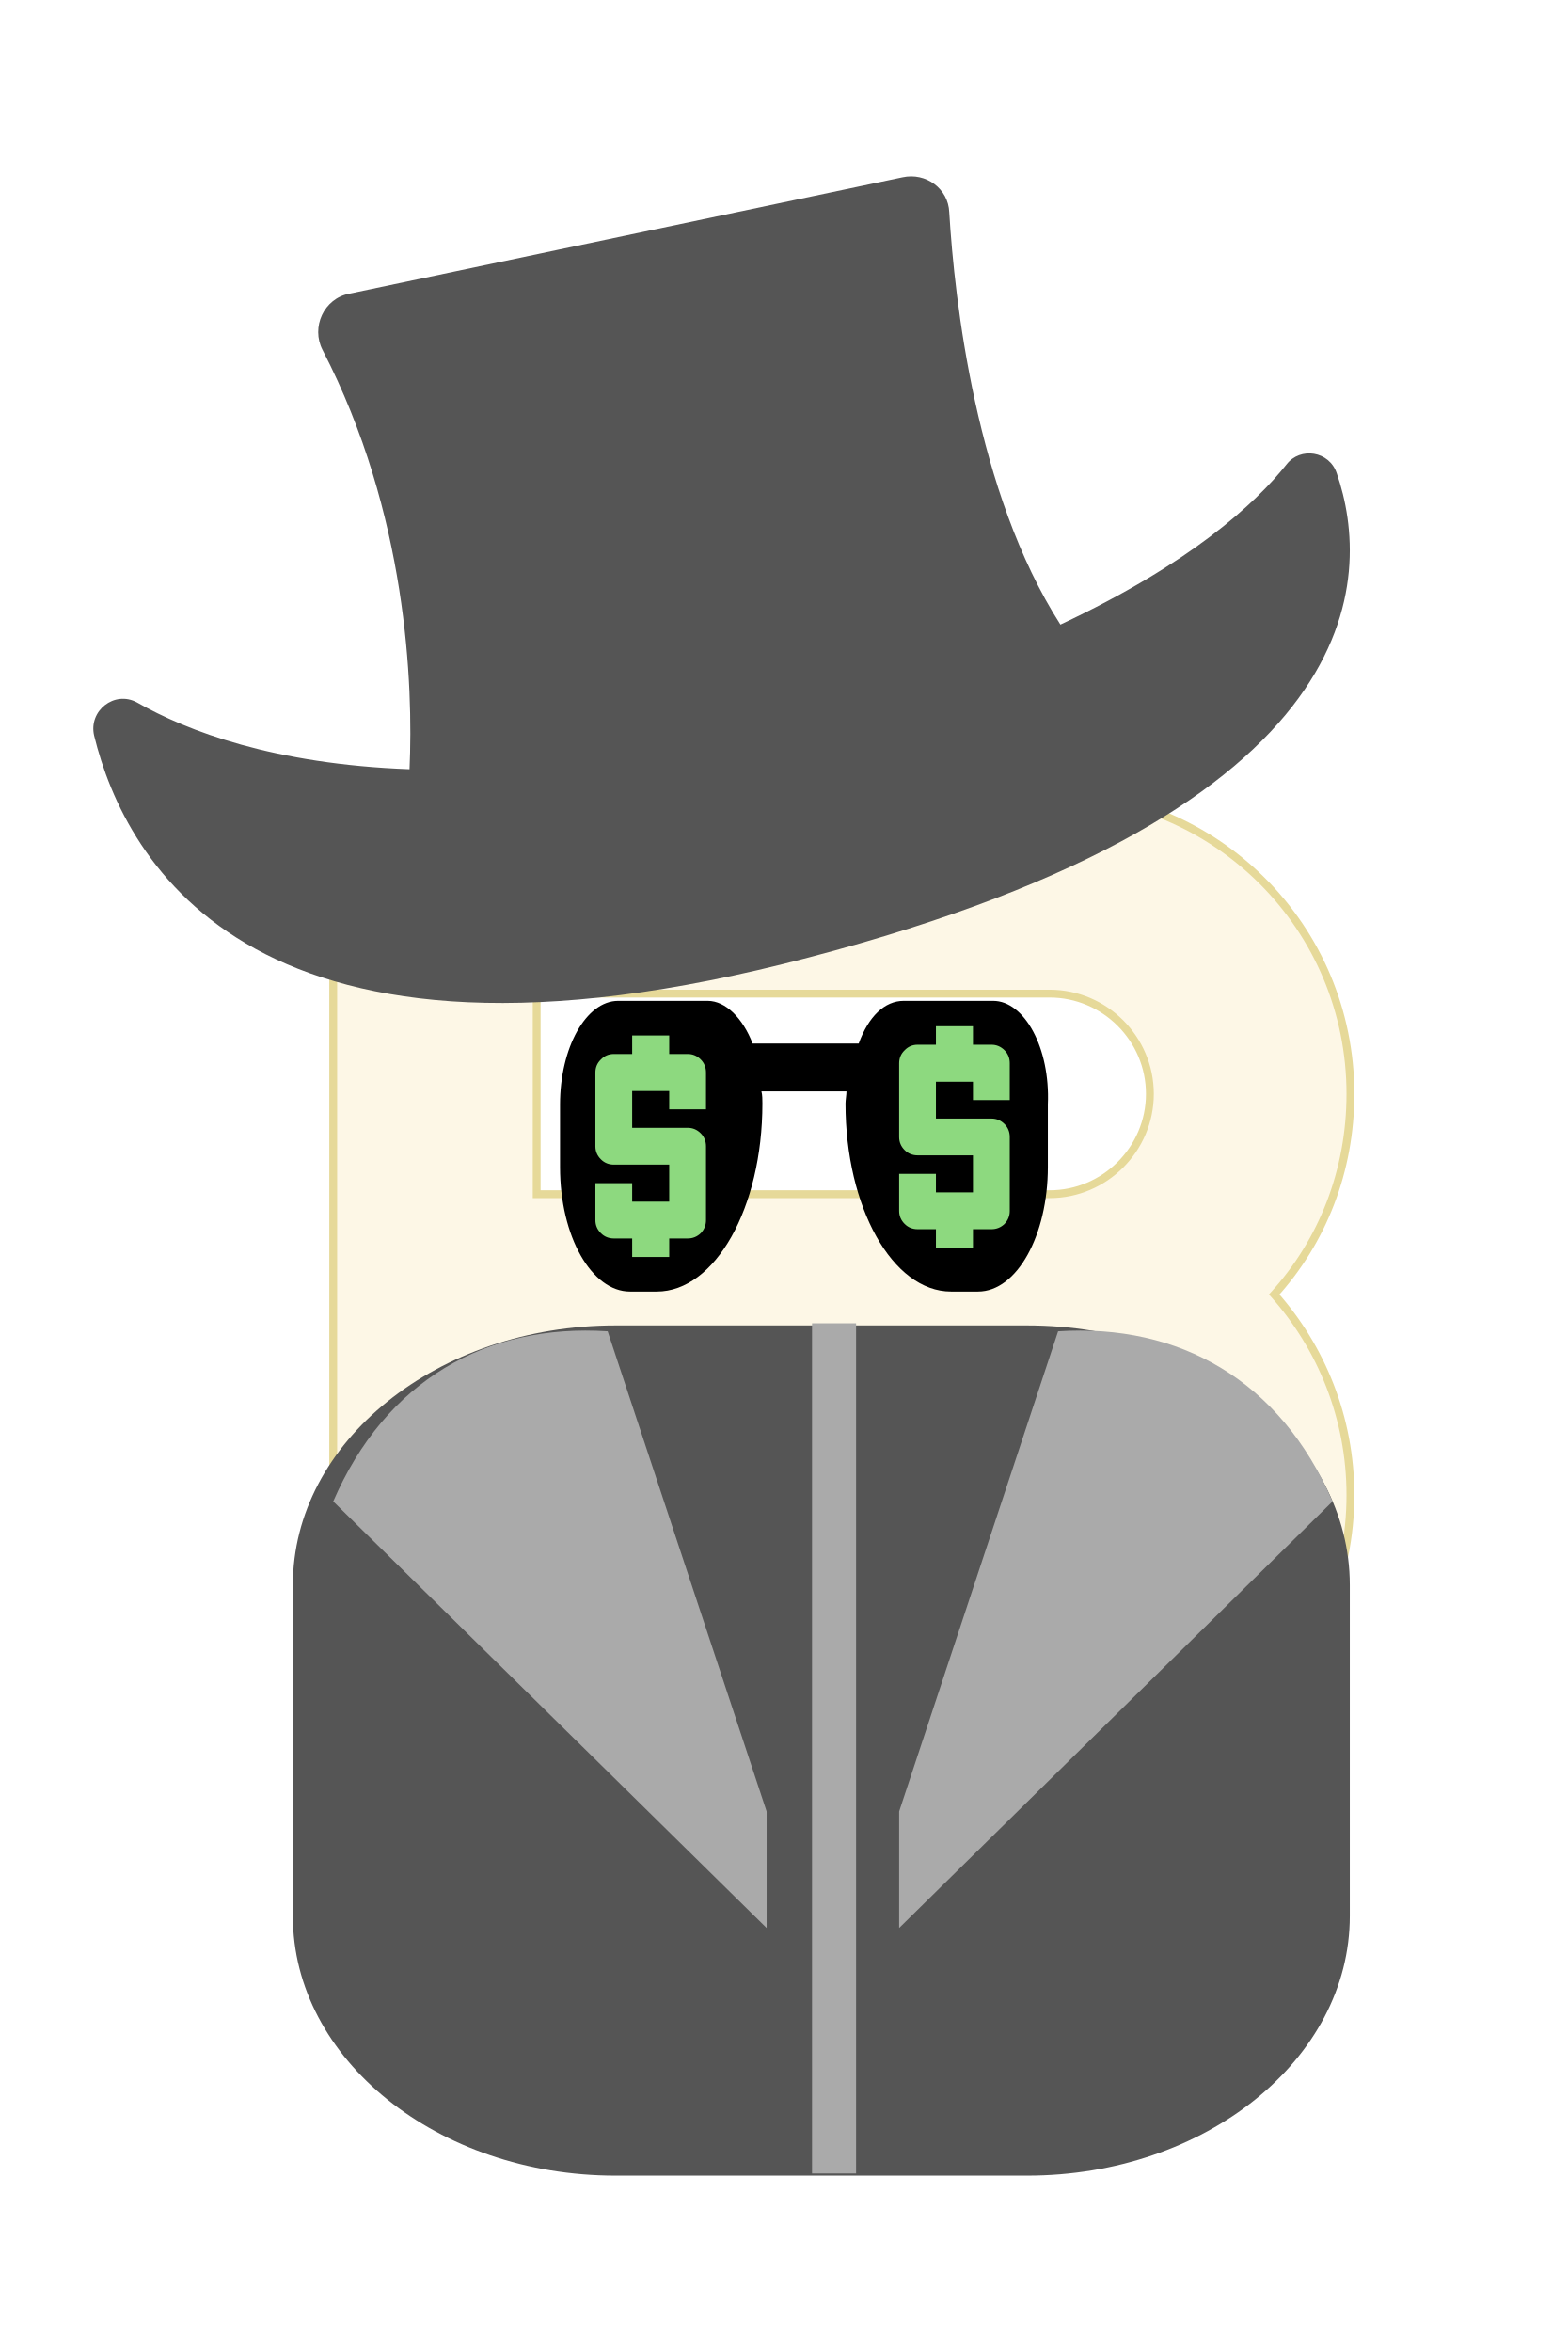
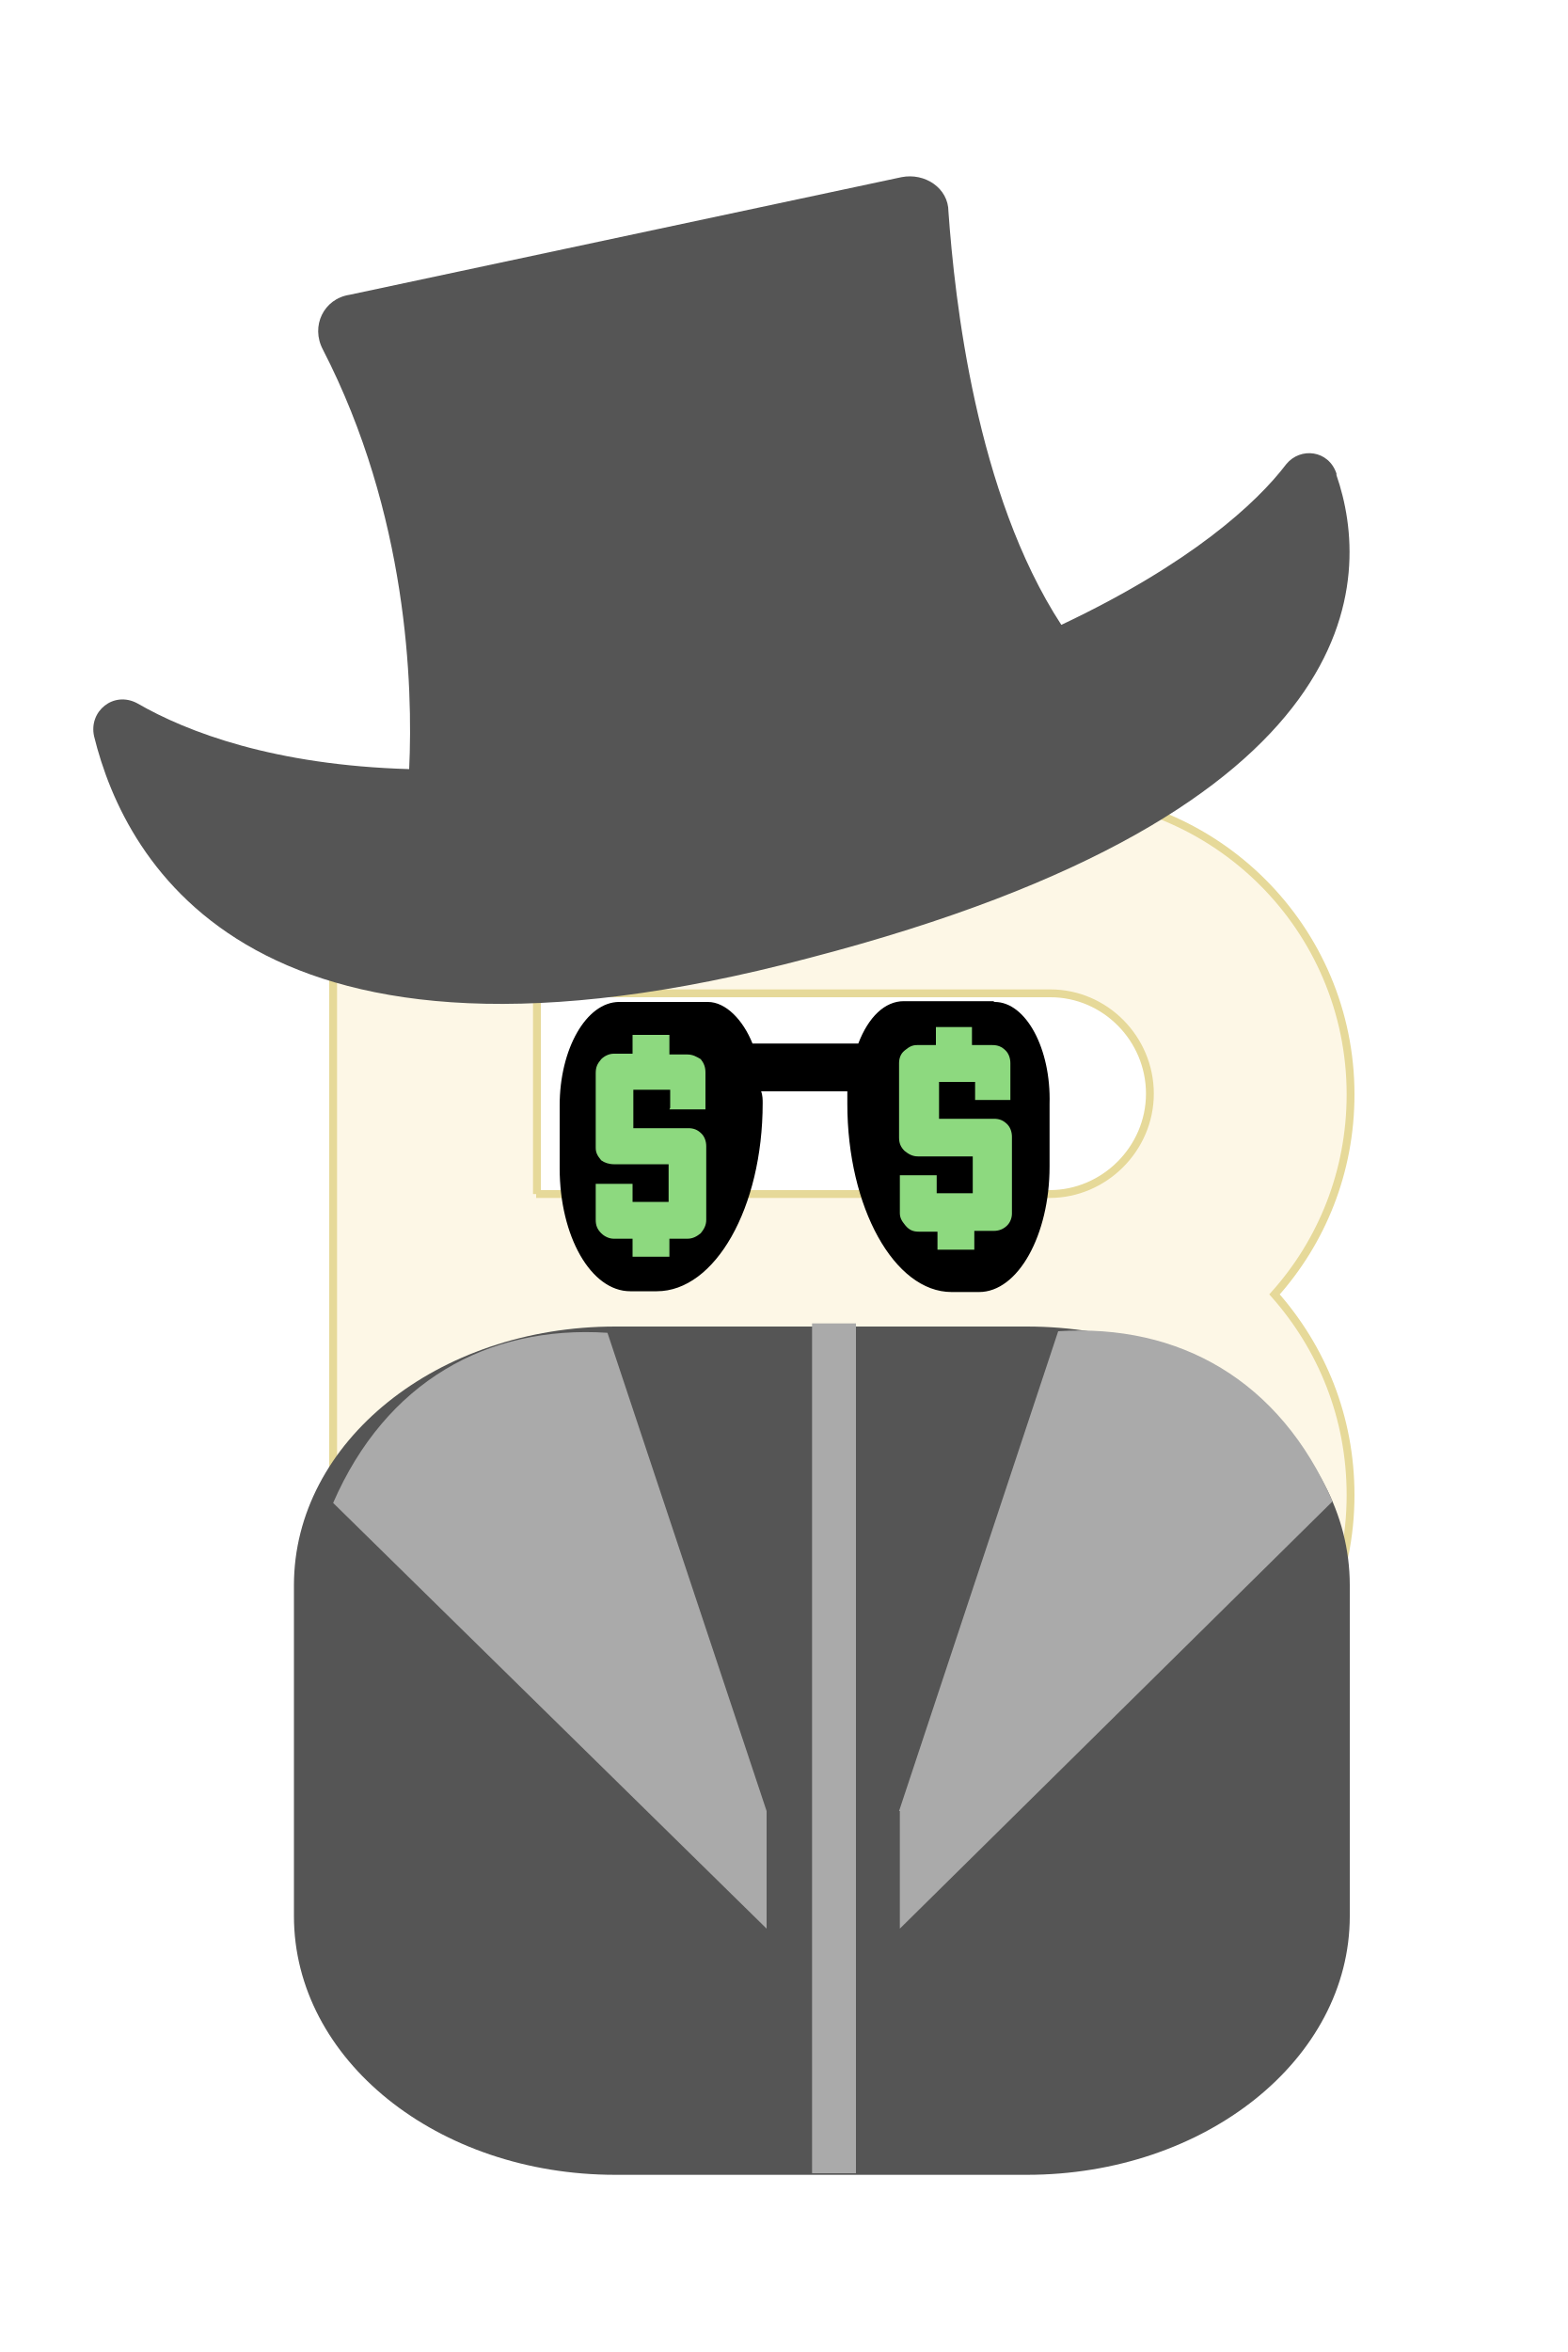
- <svg xmlns="http://www.w3.org/2000/svg" version="1.1" width="200" height="300" viewBox="0 0 200 300">
-   <g transform="matrix(1,0,0,1,100,150)">
-     <path d="M-31.534,53.485 L-31.534,27.903 L33.908,27.903 C40.943,27.903 46.699,33.659 46.699,40.694 C46.699,47.729 40.943,53.485 33.908,53.485 L-31.534,53.485 Z M-31.534,2.32 L-31.534,-23.262 L33.908,-23.262 C40.943,-23.262 46.699,-17.506 46.699,-10.471 C46.699,-3.436 40.943,2.32 33.908,2.32 L-31.534,2.32 Z M-55.63,-48.844 L-57.489,-48.844 L-57.489,79.067 L-55.63,79.067 L33.908,79.067 C55.142,79.067 72.282,61.927 72.282,40.694 C72.282,30.845 68.572,21.891 62.56,15.111 C68.7,8.332 72.282,-0.622 72.282,-10.471 C72.282,-31.704 55.142,-48.844 33.908,-48.844 L-55.63,-48.844 Z" fill="#fdf7e6" stroke-width="1" stroke="#e6d999" />
-     <path d="M70.546,-89.614 C69.606,-92.488 65.876,-93.032 64.128,-90.764 C60.171,-85.782 51.841,-78.096 35.283,-70.334 C24.507,-87.13 21.77,-111.804 21.102,-122.928 C20.992,-125.921 18.143,-128.053 15.114,-127.382 L-55.442,-112.542 C-58.684,-111.929 -60.349,-108.271 -58.848,-105.361 C-48.034,-84.45 -47.28,-62.587 -47.754,-51.884 C-65.026,-52.522 -76.094,-56.741 -82.523,-60.402 C-85.408,-61.973 -88.738,-59.331 -87.99,-56.167 C-84.016,-39.939 -67.383,-9.261 3.155,-27.868 C75.489,-46.792 75.028,-76.557 70.546,-89.614 Z M31.04,127.506 C53.741,127.506 72.203,112.658 72.203,94.4 L72.203,52.165 C72.203,33.907 53.741,19.058 31.04,19.058 L-21.474,19.058 C-44.176,19.058 -62.638,33.907 -62.638,52.165 L-62.638,94.4 C-62.638,112.658 -44.176,127.506 -21.474,127.506 L31.04,127.506 Z" fill="#555" />
-     <path d="M3.596,18.785 L3.596,127.233 L9.218,127.233 L9.218,18.785 L3.596,18.785 Z M-2.198,81.053 L-22.477,19.808 C-37.945,18.8 -50.812,26.07 -57.489,41.508 L-2.198,95.916 L-2.198,81.053 Z M14.71,81.053 L14.71,95.916 L70.001,41.508 C63.324,26.07 50.457,18.8 34.989,19.808 L14.71,81.053 Z" fill="#aaa" />
-     <path d="M26.699,-22.338 L15.287,-22.338 C12.855,-22.338 10.797,-20.34 9.55,-16.899 L-3.983,-16.899 C-5.23,-20.118 -7.412,-22.338 -9.72,-22.338 L-21.132,-22.338 C-25.247,-22.338 -28.552,-16.344 -28.552,-9.128 L-28.552,-1.135 C-28.552,7.747 -24.499,14.741 -19.635,14.741 L-16.205,14.741 C-8.784,14.741 -2.735,4.083 -2.735,-9.239 C-2.735,-9.683 -2.735,-10.349 -2.86,-10.793 L7.991,-10.793 C7.991,-10.349 7.866,-9.683 7.866,-9.239 C7.866,3.972 13.852,14.741 21.336,14.741 L24.765,14.741 C29.754,14.741 33.683,7.525 33.683,-1.135 L33.683,-9.128 C33.995,-16.344 30.69,-22.338 26.699,-22.338 Z" fill="#000" />
-     <path d="M-14.624,-8.508 C-12.538,-8.508 -10.973,-8.508 -9.931,-8.508 C-9.931,-10.594 -9.931,-12.158 -9.931,-13.201 C-9.931,-13.861 -10.154,-14.414 -10.601,-14.861 C-11.069,-15.329 -11.623,-15.563 -12.261,-15.563 C-13.325,-15.563 -14.113,-15.563 -14.624,-15.563 C-14.624,-16.606 -14.624,-17.394 -14.624,-17.926 C-16.709,-17.926 -18.284,-17.926 -19.349,-17.926 C-19.349,-16.862 -19.349,-16.074 -19.349,-15.563 C-20.392,-15.563 -21.168,-15.563 -21.679,-15.563 C-22.339,-15.563 -22.892,-15.329 -23.339,-14.861 C-23.808,-14.414 -24.042,-13.861 -24.042,-13.201 C-24.042,-11.115 -24.042,-9.285 -24.042,-7.71 C-24.042,-6.156 -24.042,-4.847 -24.042,-3.783 C-24.042,-3.144 -23.808,-2.591 -23.339,-2.123 C-22.892,-1.676 -22.339,-1.452 -21.679,-1.452 C-18.55,-1.452 -16.199,-1.452 -14.624,-1.452 C-14.624,0.655 -14.624,2.23 -14.624,3.273 C-16.709,3.273 -18.284,3.273 -19.349,3.273 C-19.349,2.23 -19.349,1.442 -19.349,0.91 C-21.434,0.91 -22.999,0.91 -24.042,0.91 C-24.042,3.017 -24.042,4.592 -24.042,5.635 C-24.042,6.274 -23.808,6.827 -23.339,7.295 C-22.892,7.742 -22.339,7.966 -21.679,7.966 C-20.636,7.966 -19.859,7.966 -19.349,7.966 C-19.349,9.03 -19.349,9.817 -19.349,10.328 C-17.241,10.328 -15.666,10.328 -14.624,10.328 C-14.624,9.285 -14.624,8.498 -14.624,7.966 C-13.581,7.966 -12.793,7.966 -12.261,7.966 C-11.623,7.966 -11.069,7.742 -10.601,7.295 C-10.154,6.827 -9.931,6.274 -9.931,5.635 C-9.931,1.442 -9.931,-1.697 -9.931,-3.783 C-9.931,-4.443 -10.154,-4.996 -10.601,-5.443 C-11.069,-5.911 -11.623,-6.145 -12.261,-6.145 C-15.411,-6.145 -17.774,-6.145 -19.349,-6.145 C-19.349,-8.231 -19.349,-9.796 -19.349,-10.838 C-17.241,-10.838 -15.666,-10.838 -14.624,-10.838 C-14.624,-9.796 -14.624,-9.019 -14.624,-8.508 Z M24.128,-9.689 C26.214,-9.689 27.778,-9.689 28.821,-9.689 C28.821,-11.775 28.821,-13.339 28.821,-14.382 C28.821,-15.042 28.598,-15.595 28.151,-16.042 C27.683,-16.511 27.129,-16.745 26.491,-16.745 C25.427,-16.745 24.639,-16.745 24.128,-16.745 C24.128,-17.788 24.128,-18.575 24.128,-19.107 C22.042,-19.107 20.467,-19.107 19.403,-19.107 C19.403,-18.043 19.403,-17.256 19.403,-16.745 C18.36,-16.745 17.584,-16.745 17.073,-16.745 C16.413,-16.745 15.86,-16.511 15.412,-16.042 C14.944,-15.595 14.71,-15.042 14.71,-14.382 C14.71,-12.296 14.71,-10.466 14.71,-8.891 C14.71,-7.337 14.71,-6.028 14.71,-4.964 C14.71,-4.326 14.944,-3.772 15.412,-3.304 C15.86,-2.857 16.413,-2.634 17.073,-2.634 C20.201,-2.634 22.553,-2.634 24.128,-2.634 C24.128,-0.527 24.128,1.048 24.128,2.091 C22.042,2.091 20.467,2.091 19.403,2.091 C19.403,1.048 19.403,0.261 19.403,-0.271 C17.317,-0.271 15.753,-0.271 14.71,-0.271 C14.71,1.836 14.71,3.411 14.71,4.454 C14.71,5.092 14.944,5.646 15.412,6.114 C15.86,6.561 16.413,6.784 17.073,6.784 C18.116,6.784 18.892,6.784 19.403,6.784 C19.403,7.849 19.403,8.636 19.403,9.147 C21.51,9.147 23.085,9.147 24.128,9.147 C24.128,8.104 24.128,7.317 24.128,6.784 C25.171,6.784 25.959,6.784 26.491,6.784 C27.129,6.784 27.683,6.561 28.151,6.114 C28.598,5.646 28.821,5.092 28.821,4.454 C28.821,0.261 28.821,-2.878 28.821,-4.964 C28.821,-5.624 28.598,-6.177 28.151,-6.624 C27.683,-7.093 27.129,-7.327 26.491,-7.327 C23.341,-7.327 20.978,-7.327 19.403,-7.327 C19.403,-9.412 19.403,-10.977 19.403,-12.02 C21.51,-12.02 23.085,-12.02 24.128,-12.02 C24.128,-10.977 24.128,-10.2 24.128,-9.689 Z" fill="#8dd97f" />
-   </g>
+ <svg xmlns="http://www.w3.org/2000/svg" width="200" height="300">
+   <path d="M68.5 203.5V178H134c7 0 12.7 5.7 12.7 12.7 0 7-5.8 12.8-12.8 12.8H68.4zm0-51.2v-25.6H134c7 0 12.7 5.8 12.7 12.8 0 7-5.8 12.8-12.8 12.8H68.4zm-24-51h-2V229H134c21 0 38.3-17 38.3-38.3 0-10-3.7-18.8-9.7-25.6 6-6.7 9.7-15.6 9.7-25.5 0-21.2-17.2-38.3-38.4-38.3H44.3z" fill="#fdf7e6" stroke="#e6d999" />
+   <path d="M170.5 60.4c-1-3-4.6-3.4-6.4-1.2-3.8 5-12.2 12.7-28.7 20.5C124.5 63 121.8 38.2 121 27c0-3-3-5-6-4.4l-70.4 15c-3.3.5-5 4-3.4 7 10.8 21 11.5 42.8 11 53.5-17.2-.5-28.3-4.7-34.7-8.4-3-1.6-6.2 1-5.5 4.2 4 16.3 20.6 47 91.2 28.3 72.3-18.8 71.8-48.6 67.3-61.6zm-39.5 217c22.7 0 41.2-14.7 41.2-33v-42.2c0-18.3-18.5-33-41.2-33H78.5c-22.7 0-41 14.7-41 33v42.2c0 18.3 18.3 33 41 33H131z" fill="#555" />
+   <path d="M103.6 168.8v108.4h5.6V168.8h-5.6zM97.8 231L77.5 170c-15.4-1-28.3 6.3-35 21.7L97.8 246v-15zm17 0v15l55.2-54.5c-6.7-15.4-19.5-22.7-35-21.7L114.7 231z" fill="#aaa" />
+   <path d="M126.7 127.7h-11.4c-2.4 0-4.5 2-5.8 5.4H96c-1.2-3-3.4-5.3-5.7-5.3H79c-4.2 0-7.6 6-7.6 13.2v8c0 8.7 4 15.7 9 15.7h3.4c7.4 0 13.5-10.6 13.5-24 0-.4 0-1-.2-1.5h11v1.6c0 13.2 6 24 13.3 24h3.5c5 0 9-7.3 9-16v-8c.2-7-3-13-7-13z" />
+   <path d="M85.4 141.5H90v-4.7c0-.7-.2-1.2-.6-1.7-.5-.3-1-.6-1.7-.6h-2.3V132h-4.7v2.4h-2.4c-.6 0-1.2.3-1.6.7-.5.6-.7 1-.7 1.8v9.5c0 .6.2 1 .7 1.6.4.3 1 .5 1.6.5h7v4.8h-4.6V151H76v4.6c0 .7.2 1.2.7 1.7.4.4 1 .7 1.6.7h2.4v2.3h4.7V158h2.3c.7 0 1.2-.3 1.7-.7.4-.5.7-1 .7-1.7v-9.4c0-.6-.2-1.2-.6-1.6-.5-.5-1-.7-1.7-.7h-7V139h4.7v2.3zm38.7-1.2h4.8v-4.7c0-.6-.2-1.2-.6-1.6-.5-.5-1-.7-1.7-.7H124V131h-4.6v2.3H117c-.6 0-1 .2-1.6.7-.5.4-.7 1-.7 1.6v9.5c0 .7.2 1.2.7 1.7.5.4 1 .7 1.7.7h7v4.7h-4.6v-2.3h-4.7v4.8c0 .6.2 1 .7 1.6.5.6 1 .8 1.7.8h2.4v2.3h4.7V157h2.5c.6 0 1.2-.2 1.7-.7.4-.4.6-1 .6-1.5V145c0-.6-.2-1.2-.6-1.6-.5-.5-1-.7-1.7-.7h-7V138h4.6v2.3z" fill="#8dd97f" />
</svg>
